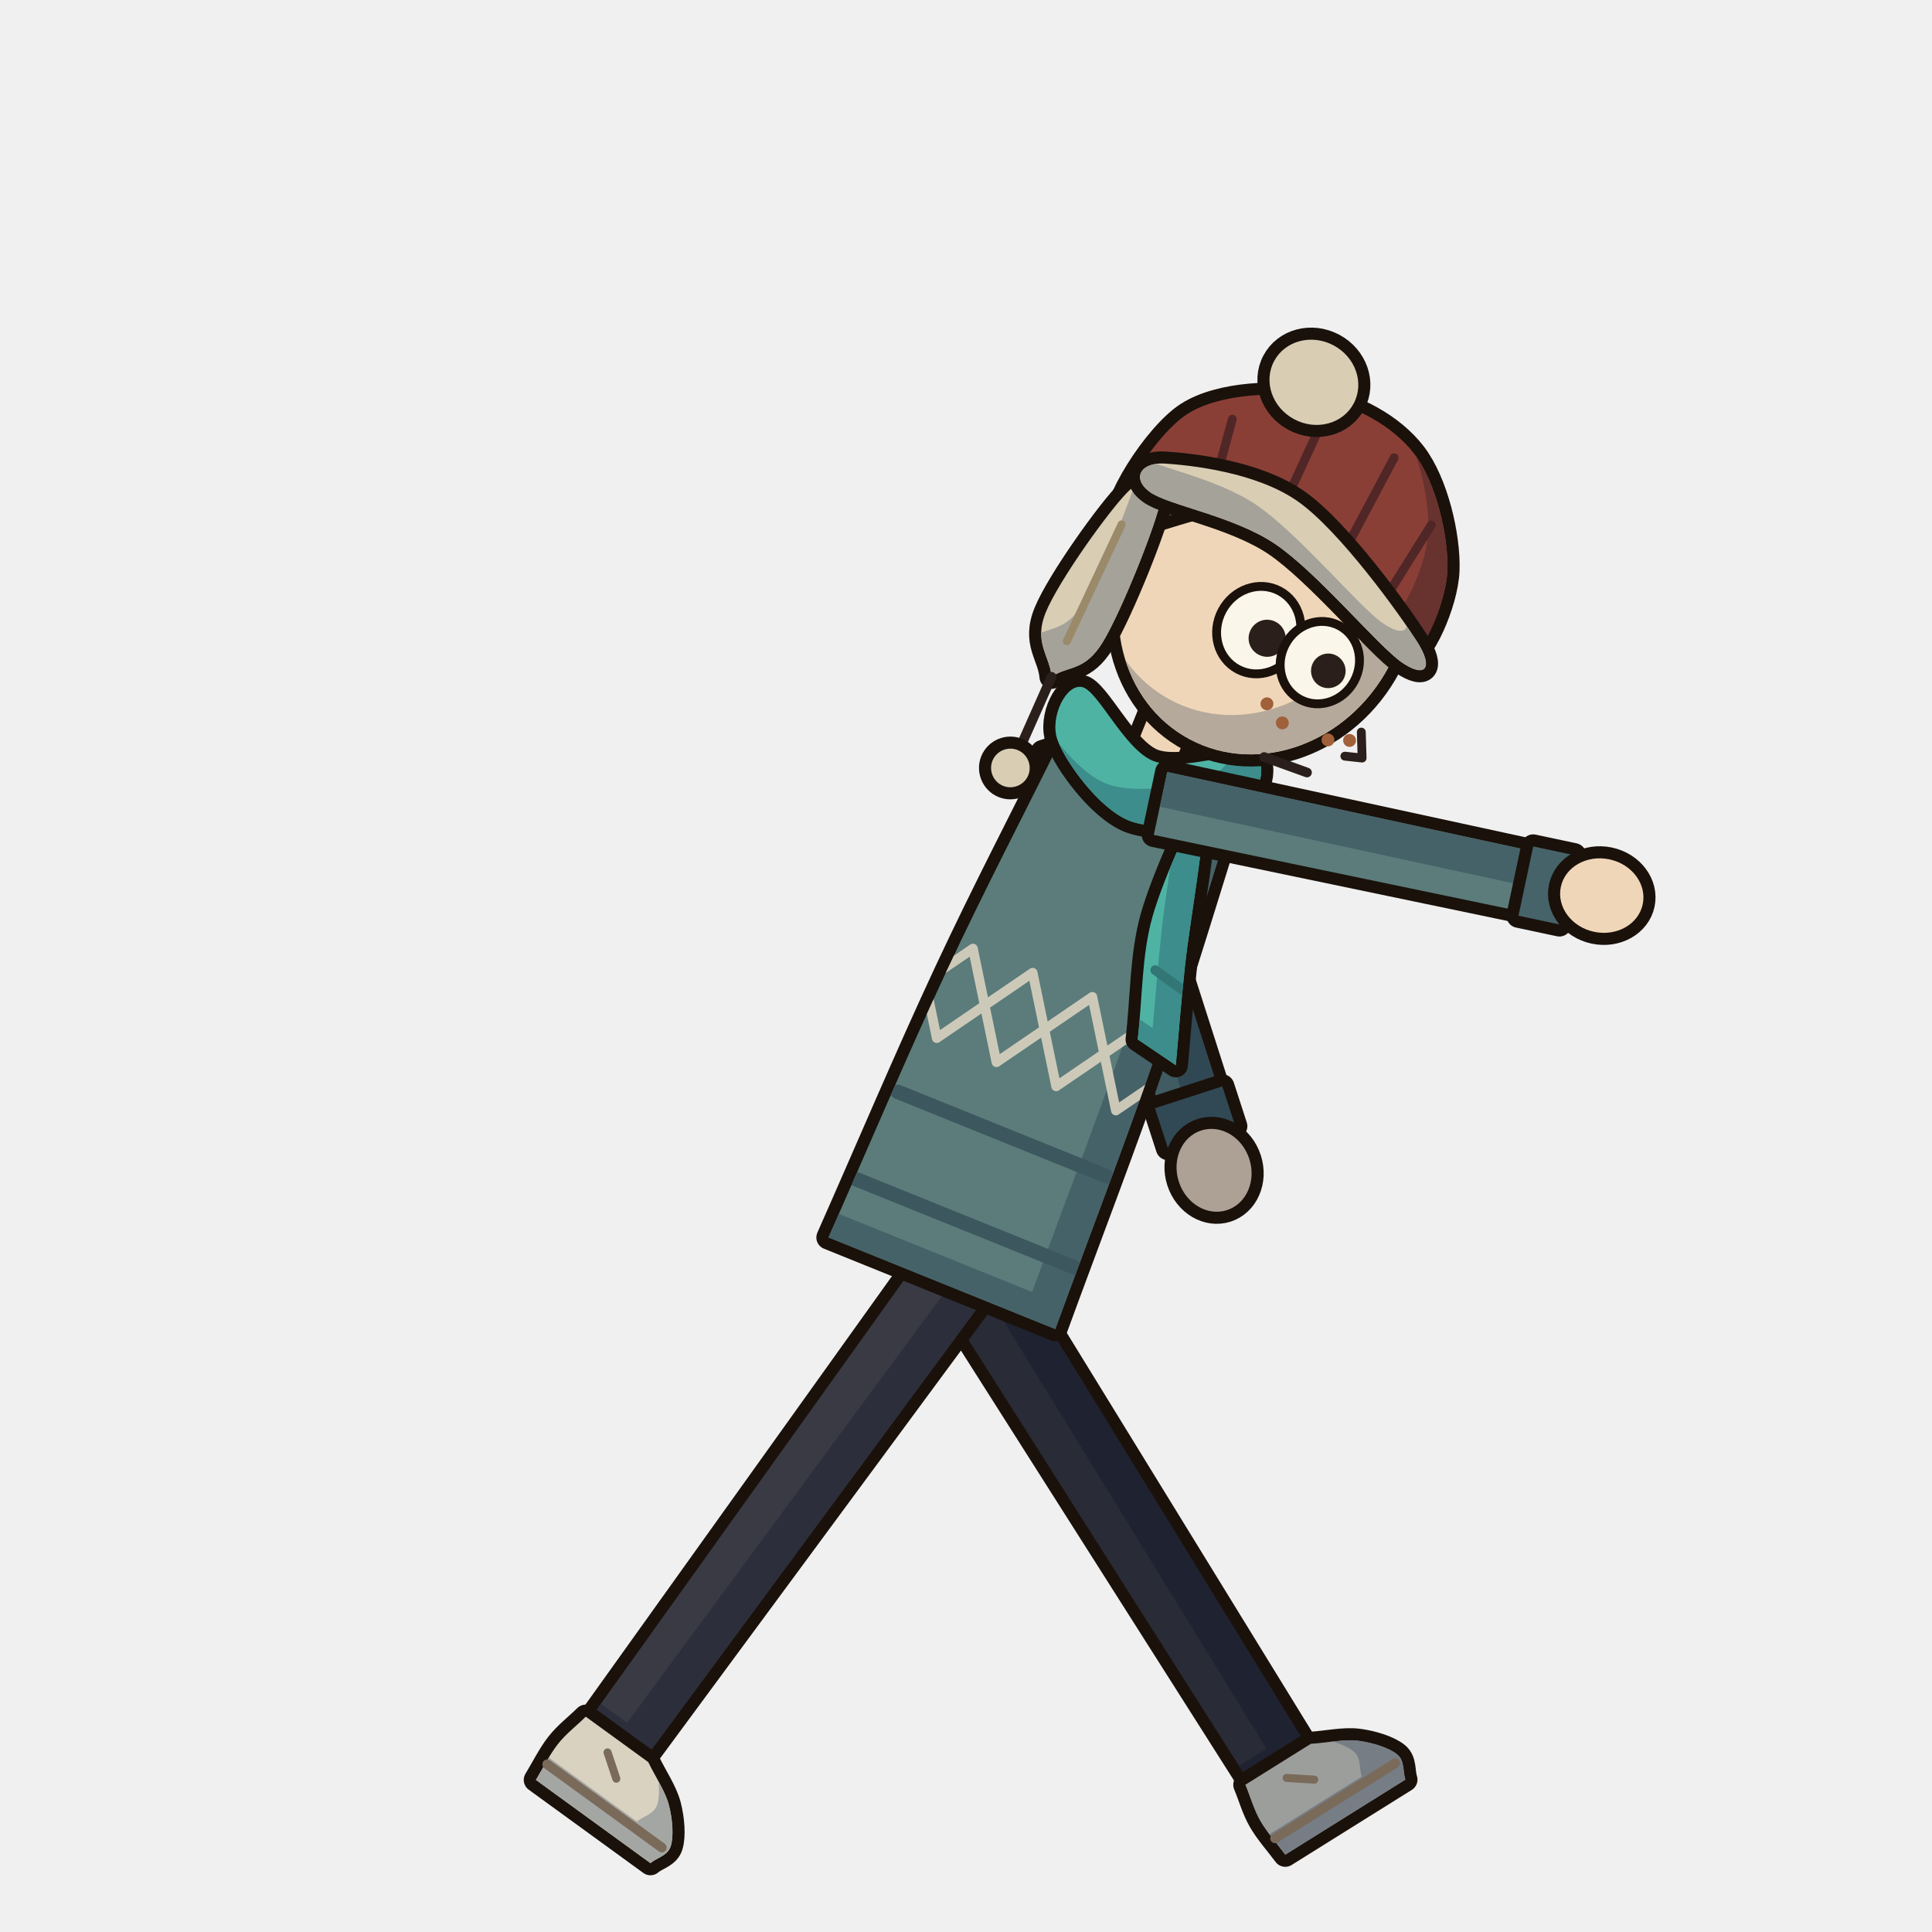
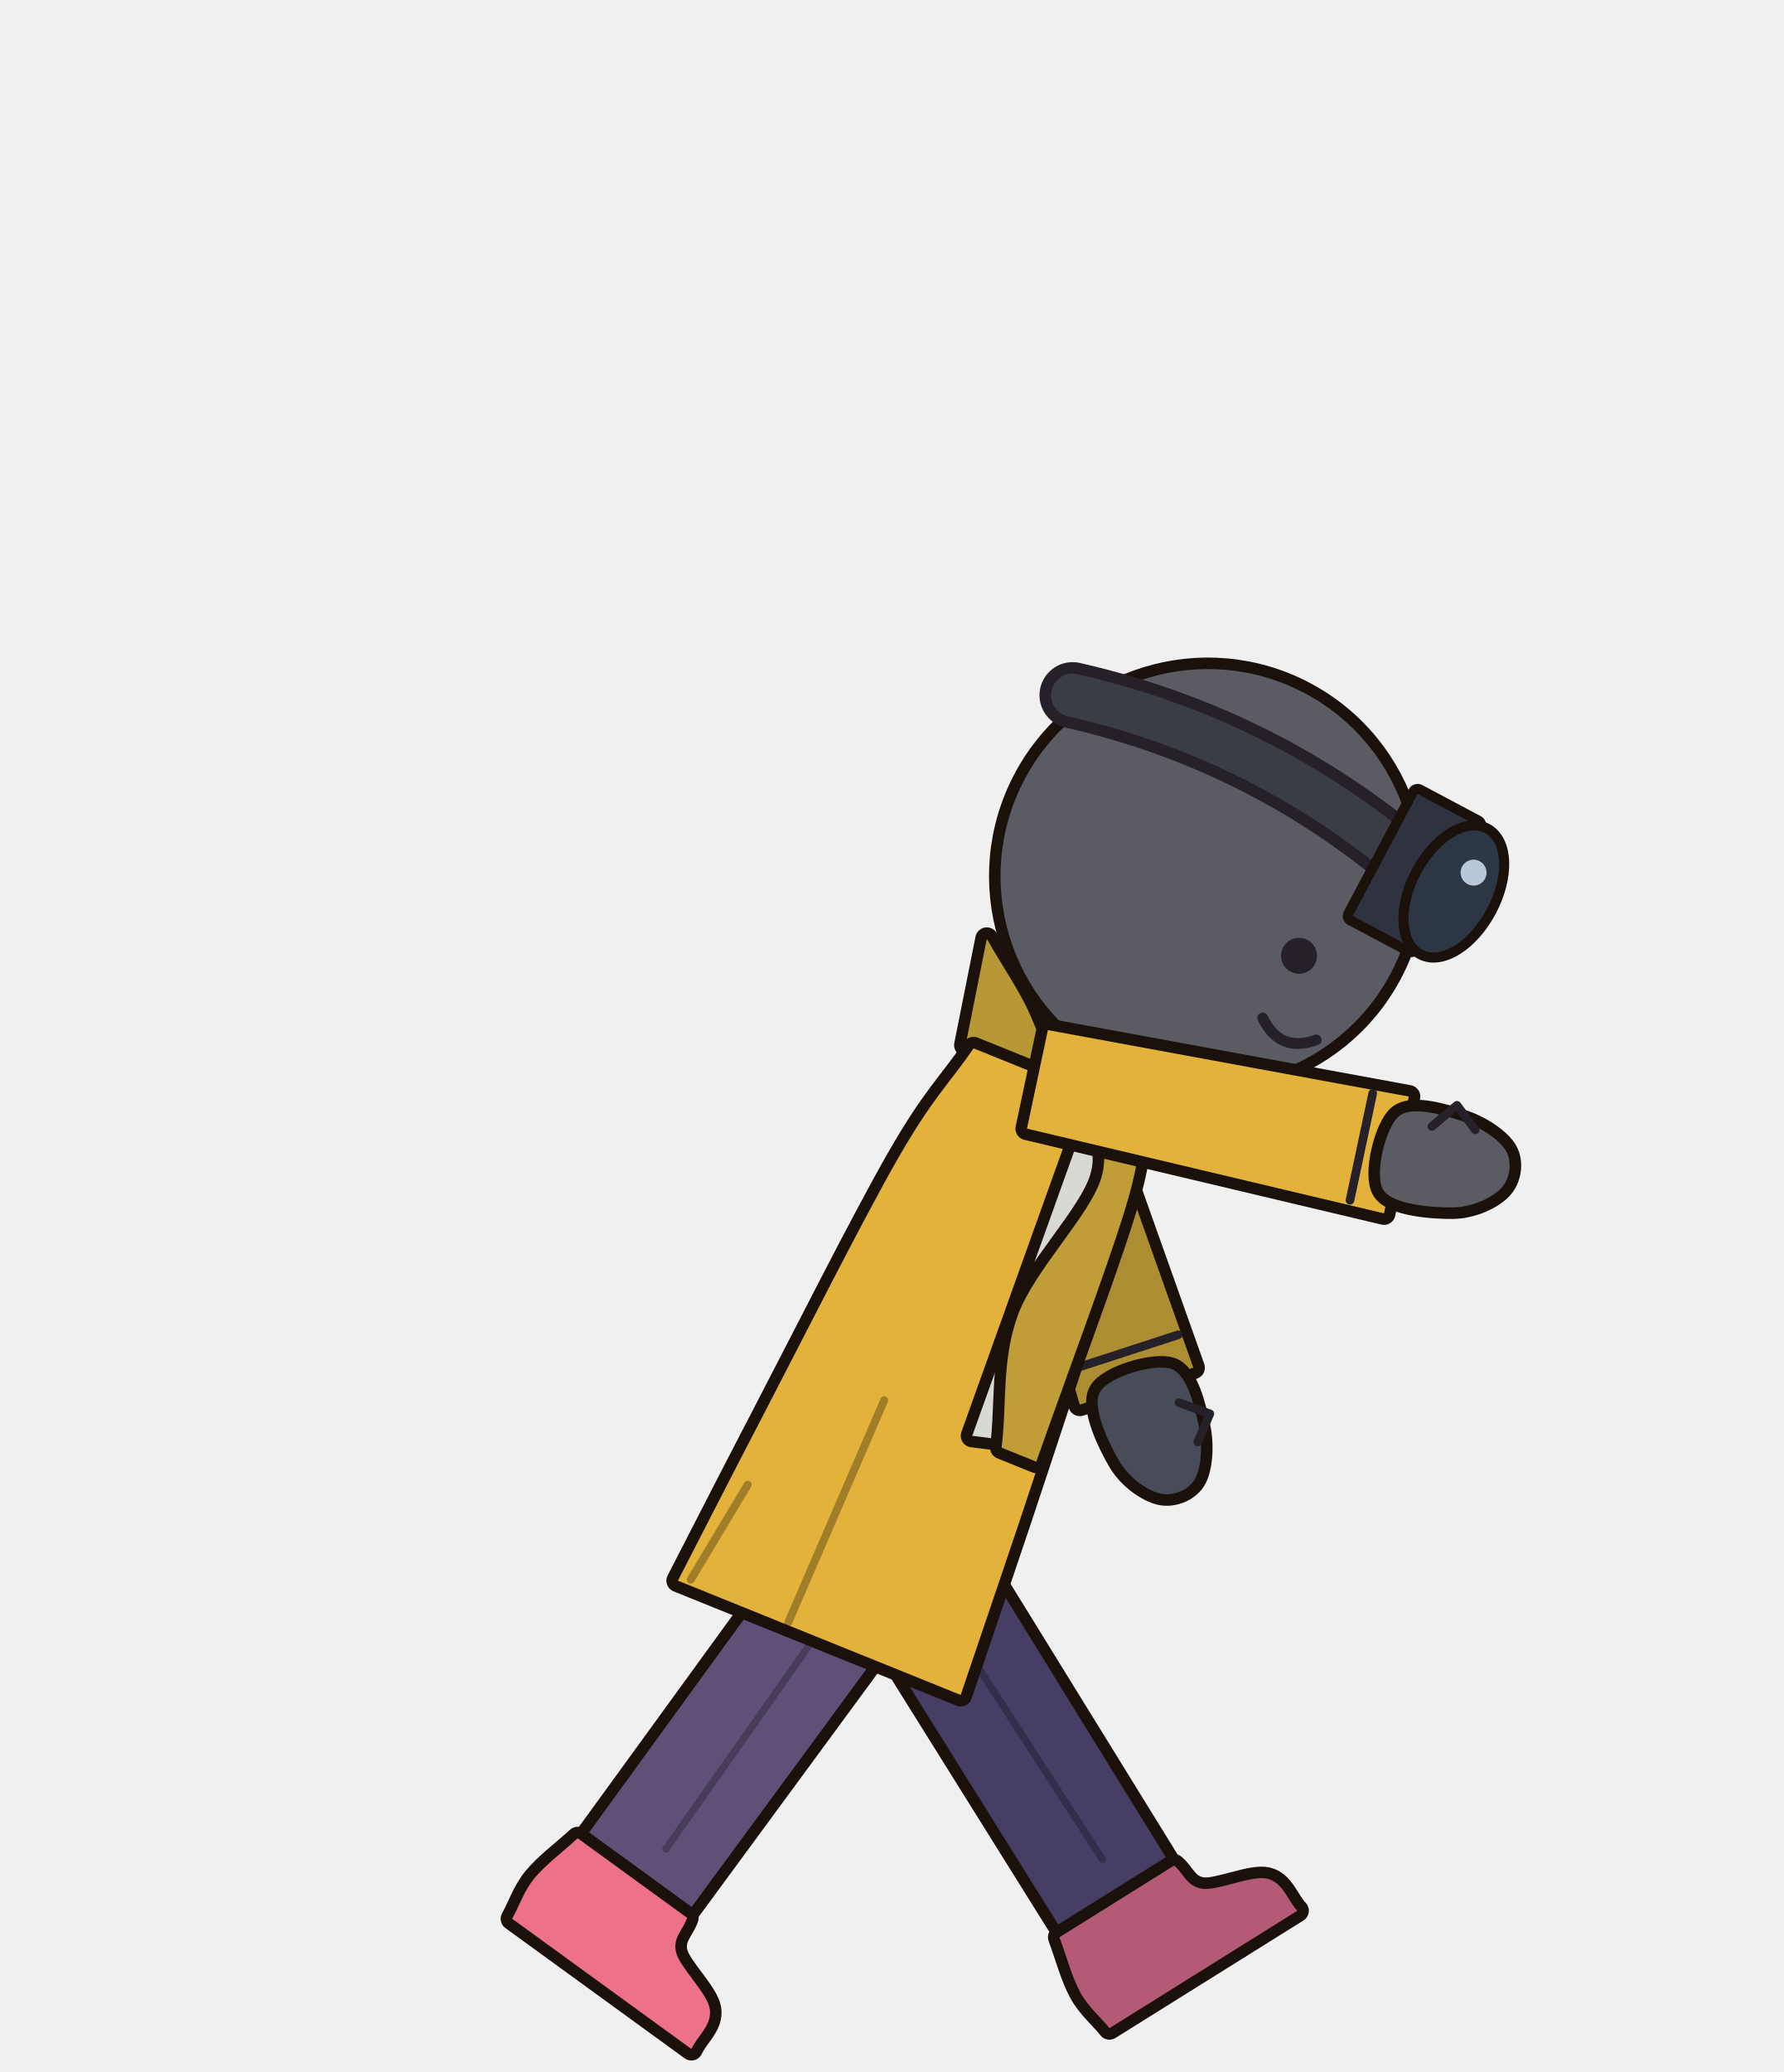
- <svg xmlns="http://www.w3.org/2000/svg" width="120" height="120" viewBox="-60 -112 120 120">
-   <g transform="translate(0 -36) rotate(22)">
-     <g transform="translate(-4 -29) rotate(-40)">
-       <path d="M-2 -1.6L2 -1.6L1.9 23L-1.9 23Z" fill="#1a110b" stroke="#1a110b" stroke-width="1.5" stroke-linejoin="round" />
-       <path d="M-2 -1.6L2 -1.6L1.9 23L-1.9 23Z" fill="#405b61" />
-       <clipPath id="c1550">
-         <path d="M-2 -1.6L2 -1.6L1.9 23L-1.9 23Z" />
-       </clipPath>
-       <g clip-path="url(#c1550)">
-         <mask id="m1550" maskUnits="userSpaceOnUse" x="-600" y="-600" width="1200" height="1200">
-           <rect x="-600" y="-600" width="1200" height="1200" fill="#fff" />
-           <path d="M-2 -1.6L2 -1.6L1.9 23L-1.9 23Z" fill="#000" transform="translate(-2.2 -1.6)" />
-         </mask>
-         <g mask="url(#m1550)">
-           <rect x="-600" y="-600" width="1200" height="1200" fill="#304853" />
-         </g>
-       </g>
-       <path d="M-2.2 21.6L2.2 21.6L2.2 24.2L-2.2 24.2Z" fill="#1a110b" stroke="#1a110b" stroke-width="1.5" stroke-linejoin="round" />
-       <path d="M-2.2 21.6L2.2 21.6L2.2 24.2L-2.2 24.2Z" fill="#314954" />
-       <path d="M-2.2 26.4C-2.2 24.96 -1.17 23.8 0.1 23.8C1.37 23.8 2.4 24.96 2.4 26.4C2.4 27.84 1.37 29 0.1 29C-1.17 29 -2.2 27.84 -2.2 26.4Z" fill="#1a110b" stroke="#1a110b" stroke-width="1.5" stroke-linejoin="round" />
-       <path d="M-2.2 26.4C-2.2 24.96 -1.17 23.8 0.1 23.8C1.37 23.8 2.4 24.96 2.4 26.4C2.4 27.84 1.37 29 0.1 29C-1.17 29 -2.2 27.84 -2.2 26.4Z" fill="#ada195" />
+ <svg xmlns="http://www.w3.org/2000/svg" width="124" height="144" viewBox="-62 -136 124 144">
+   <g transform="translate(0 -32) rotate(22)">
+     <g transform="translate(-2 -31) rotate(-40)">
+       <path d="M-3.4 -2.5L3.6 -2.5L4.3 23L-4 23Z" fill="#1a110b" stroke="#1a110b" stroke-width="1.6" stroke-linejoin="round" />
+       <path d="M-3.4 -2.5L3.6 -2.5L4.3 23L-4 23Z" fill="#ac8d32" />
+       <path d="M-3.6 20.5L4 20.5" fill="none" stroke="#262028" stroke-width="0.6" stroke-opacity="1" stroke-linecap="round" stroke-linejoin="round" />
+       <path d="M-2.4 22.6C-1.5 21.77 1.83 21.87 2.8 22.6C3.77 23.33 3.53 25.7 3.4 27C3.27 28.3 2.67 29.8 2 30.4C1.33 31 0.17 31.07 -0.6 30.6C-1.37 30.13 -2.3 28.93 -2.6 27.6C-2.9 26.27 -3.3 23.43 -2.4 22.6Z" fill="#1a110b" stroke="#1a110b" stroke-width="1.6" stroke-linejoin="round" />
+       <path d="M-2.4 22.6C-1.5 21.77 1.83 21.87 2.8 22.6C3.77 23.33 3.53 25.7 3.4 27C3.27 28.3 2.67 29.8 2 30.4C1.33 31 0.17 31.07 -0.6 30.6C-1.37 30.13 -2.3 28.93 -2.6 27.6C-2.9 26.27 -3.3 23.43 -2.4 22.6Z" fill="#484c58" />
+       <path d="M2.6 25L4.4 26.4L3 28" fill="none" stroke="#262028" stroke-width="0.6" stroke-opacity="1" stroke-linecap="round" stroke-linejoin="round" />
    </g>
  </g>
-   <g transform="translate(-1.6 -36) rotate(-32) scale(1 1)">
-     <path d="M-2.4 -1L2.4 -1L2.1 40L-2.1 40Z" fill="#1a110b" stroke="#1a110b" stroke-width="1.5" stroke-linejoin="round" />
-     <path d="M-2.4 -1L2.4 -1L2.1 40L-2.1 40Z" fill="#292b37" />
-     <clipPath id="c1553">
-       <path d="M-2.4 -1L2.4 -1L2.1 40L-2.1 40Z" />
+   <g transform="translate(-1.6 -32) rotate(-32) scale(1 1)">
+     <path d="M-4.6 -2L4.4 -2L4.2 34.5L-4.6 34.5Z" fill="#1a110b" stroke="#1a110b" stroke-width="1.6" stroke-linejoin="round" />
+     <path d="M-4.6 -2L4.4 -2L4.2 34.5L-4.6 34.5Z" fill="#463e64" />
+     <path d="M0 4L0.4 30" fill="none" stroke="#000" stroke-width="0.5" stroke-opacity="0.25" stroke-linecap="round" stroke-linejoin="round" />
+     <path d="M-5 33C-1.87 33 1.27 33 4.4 33C4.67 33.8 4.37 34.7 5.2 35.4C6.03 36.1 8.6 36.4 9.4 37.2C10.2 38 9.8 39.2 10 40.2C4.87 40.2 -0.27 40.2 -5.4 40.2C-5.53 39.13 -5.87 38.2 -5.8 37C-5.73 35.8 -5.27 34.33 -5 33Z" fill="#1a110b" stroke="#1a110b" stroke-width="1.6" stroke-linejoin="round" />
+     <path d="M-5 33C-1.87 33 1.27 33 4.4 33C4.67 33.8 4.37 34.7 5.2 35.4C6.03 36.1 8.6 36.4 9.4 37.2C10.2 38 9.8 39.2 10 40.2C4.87 40.2 -0.27 40.2 -5.4 40.2C-5.53 39.13 -5.87 38.2 -5.8 37C-5.73 35.8 -5.27 34.33 -5 33Z" fill="#b55a76" />
+   </g>
+   <g transform="translate(1.6 -32) rotate(36) scale(1 1)">
+     <path d="M-4.6 -2L4.4 -2L4.2 34.5L-4.6 34.5Z" fill="#1a110b" stroke="#1a110b" stroke-width="1.6" stroke-linejoin="round" />
+     <path d="M-4.6 -2L4.4 -2L4.2 34.5L-4.6 34.5Z" fill="#5f5078" />
+     <path d="M0 4L0.4 30" fill="none" stroke="#000" stroke-width="0.5" stroke-opacity="0.25" stroke-linecap="round" stroke-linejoin="round" />
+     <path d="M-5 33C-1.87 33 1.27 33 4.4 33C4.67 33.8 4.37 34.7 5.2 35.4C6.03 36.1 8.6 36.4 9.4 37.2C10.2 38 9.8 39.2 10 40.2C4.87 40.2 -0.27 40.2 -5.4 40.2C-5.53 39.13 -5.87 38.2 -5.8 37C-5.73 35.8 -5.27 34.33 -5 33Z" fill="#1a110b" stroke="#1a110b" stroke-width="1.6" stroke-linejoin="round" />
+     <path d="M-5 33C-1.87 33 1.27 33 4.4 33C4.67 33.8 4.37 34.7 5.2 35.4C6.03 36.1 8.6 36.4 9.4 37.2C10.2 38 9.8 39.2 10 40.2C4.87 40.2 -0.27 40.2 -5.4 40.2C-5.53 39.13 -5.87 38.2 -5.8 37C-5.73 35.8 -5.27 34.33 -5 33Z" fill="#ec7189" />
+   </g>
+   <g transform="translate(0 -32) rotate(22)">
+     <path d="M-2.4 -35L2.6 -35L2.6 -29L-2.4 -29Z" fill="#1a110b" stroke="#1a110b" stroke-width="1.6" stroke-linejoin="round" />
+     <path d="M-2.4 -35L2.6 -35L2.6 -29L-2.4 -29Z" fill="#5b5c63" />
+     <path d="M-7 -31C-7.47 -33.47 -7.93 -35.93 -8.4 -38.4C-6.8 -37.13 -4.83 -35.83 -3.6 -34.6C-2.37 -33.37 -0.43 -31.6 -1 -31C-1.57 -30.4 -5 -31 -7 -31Z" fill="#1a110b" stroke="#1a110b" stroke-width="1.6" stroke-linejoin="round" />
+     <path d="M-7 -31C-7.47 -33.47 -7.93 -35.93 -8.4 -38.4C-6.8 -37.13 -4.83 -35.83 -3.6 -34.6C-2.37 -33.37 -0.43 -31.6 -1 -31C-1.57 -30.4 -5 -31 -7 -31Z" fill="#b89735" />
+     <path d="M-6.4 -31C-7.07 -28 -7.73 -26.83 -8.4 -22C-9.07 -17.17 -9.87 -7.5 -10.4 -2C-10.93 3.5 -11.2 6.67 -11.6 11C-4.53 11 2.53 11 9.6 11C9.27 5.33 8.97 -0.5 8.6 -6C8.23 -11.5 7.87 -17.83 7.4 -22C6.93 -26.17 6.33 -28 5.8 -31C1.73 -31 -2.33 -31 -6.4 -31Z" fill="#1a110b" stroke="#1a110b" stroke-width="1.6" stroke-linejoin="round" />
+     <path d="M-6.4 -31C-7.07 -28 -7.73 -26.83 -8.4 -22C-9.07 -17.17 -9.87 -7.5 -10.4 -2C-10.93 3.5 -11.2 6.67 -11.6 11C-4.53 11 2.53 11 9.6 11C9.27 5.33 8.97 -0.5 8.6 -6C8.23 -11.5 7.87 -17.83 7.4 -22C6.93 -26.17 6.33 -28 5.8 -31C1.73 -31 -2.33 -31 -6.4 -31Z" fill="#e3b23a" />
+     <clipPath id="c1249">
+       <path d="M-6.4 -31C-7.07 -28 -7.73 -26.83 -8.4 -22C-9.07 -17.17 -9.87 -7.5 -10.4 -2C-10.93 3.5 -11.2 6.67 -11.6 11C-4.53 11 2.53 11 9.6 11C9.27 5.33 8.97 -0.5 8.6 -6C8.23 -11.5 7.87 -17.83 7.4 -22C6.93 -26.17 6.33 -28 5.8 -31C1.73 -31 -2.33 -31 -6.4 -31Z" />
    </clipPath>
-     <g clip-path="url(#c1553)">
-       <mask id="m1553" maskUnits="userSpaceOnUse" x="-600" y="-600" width="1200" height="1200">
-         <rect x="-600" y="-600" width="1200" height="1200" fill="#fff" />
-         <path d="M-2.4 -1L2.4 -1L2.1 40L-2.1 40Z" fill="#000" transform="translate(-2.2 -1.6)" />
-       </mask>
-       <g mask="url(#m1553)">
-         <rect x="-600" y="-600" width="1200" height="1200" fill="#1f2230" />
-       </g>
+     <g clip-path="url(#c1249)">
+       <path d="M-9.6 3L-10.8 10.6M-3 -6L-3.4 10.8" fill="none" stroke="#000" stroke-width="0.55" stroke-opacity="0.3" stroke-linecap="round" stroke-linejoin="round" />
    </g>
-     <path d="M-2.4 39.6C-0.8 39.6 0.8 39.6 2.4 39.6C3.27 40.07 4.3 40.43 5 41C5.7 41.57 6.4 42.4 6.6 43C6.8 43.6 6.33 44.07 6.2 44.6C3.27 44.6 0.33 44.6 -2.6 44.6C-2.67 43.73 -2.83 42.83 -2.8 42C-2.77 41.17 -2.53 40.4 -2.4 39.6Z" fill="#1a110b" stroke="#1a110b" stroke-width="1.5" stroke-linejoin="round" />
-     <path d="M-2.4 39.6C-0.8 39.6 0.8 39.6 2.4 39.6C3.27 40.07 4.3 40.43 5 41C5.7 41.57 6.4 42.4 6.6 43C6.8 43.6 6.33 44.07 6.2 44.6C3.27 44.6 0.33 44.6 -2.6 44.6C-2.67 43.73 -2.83 42.83 -2.8 42C-2.77 41.17 -2.53 40.4 -2.4 39.6Z" fill="#9c9e9c" />
-     <clipPath id="c1554">
-       <path d="M-2.4 39.6C-0.8 39.6 0.8 39.6 2.4 39.6C3.27 40.07 4.3 40.43 5 41C5.7 41.57 6.4 42.4 6.6 43C6.8 43.6 6.33 44.07 6.2 44.6C3.27 44.6 0.33 44.6 -2.6 44.6C-2.67 43.73 -2.83 42.83 -2.8 42C-2.77 41.17 -2.53 40.4 -2.4 39.6Z" />
-     </clipPath>
-     <g clip-path="url(#c1554)">
-       <mask id="m1554" maskUnits="userSpaceOnUse" x="-600" y="-600" width="1200" height="1200">
-         <rect x="-600" y="-600" width="1200" height="1200" fill="#fff" />
-         <path d="M-2.4 39.6C-0.8 39.6 0.8 39.6 2.4 39.6C3.27 40.07 4.3 40.43 5 41C5.7 41.57 6.4 42.4 6.6 43C6.8 43.6 6.33 44.07 6.2 44.6C3.27 44.6 0.33 44.6 -2.6 44.6C-2.67 43.73 -2.83 42.83 -2.8 42C-2.77 41.17 -2.53 40.4 -2.4 39.6Z" fill="#000" transform="translate(-2.2 -1.6)" />
-       </mask>
-       <g mask="url(#m1554)">
-         <rect x="-600" y="-600" width="1200" height="1200" fill="#767d85" />
-       </g>
-     </g>
-     <path d="M-2.6 43.4L6.2 43.4" fill="none" stroke="#7a6a5a" stroke-width="0.6" stroke-opacity="1" stroke-linecap="round" stroke-linejoin="round" />
-     <path d="M0 40.6L1.4 41.6" fill="none" stroke="#7a6a5a" stroke-width="0.5" stroke-opacity="1" stroke-linecap="round" stroke-linejoin="round" />
-   </g>
-   <g transform="translate(1.6 -36) rotate(36) scale(1 1)">
-     <path d="M-2.4 -1L2.4 -1L2.1 40L-2.1 40Z" fill="#1a110b" stroke="#1a110b" stroke-width="1.5" stroke-linejoin="round" />
-     <path d="M-2.4 -1L2.4 -1L2.1 40L-2.1 40Z" fill="#3a3a44" />
-     <clipPath id="c1555">
-       <path d="M-2.4 -1L2.4 -1L2.1 40L-2.1 40Z" />
-     </clipPath>
-     <g clip-path="url(#c1555)">
-       <mask id="m1555" maskUnits="userSpaceOnUse" x="-600" y="-600" width="1200" height="1200">
-         <rect x="-600" y="-600" width="1200" height="1200" fill="#fff" />
-         <path d="M-2.4 -1L2.4 -1L2.1 40L-2.1 40Z" fill="#000" transform="translate(-2.2 -1.6)" />
-       </mask>
-       <g mask="url(#m1555)">
-         <rect x="-600" y="-600" width="1200" height="1200" fill="#2c2e3b" />
-       </g>
-     </g>
-     <path d="M-2.4 39.6C-0.8 39.6 0.8 39.6 2.4 39.6C3.27 40.07 4.3 40.43 5 41C5.7 41.57 6.4 42.4 6.6 43C6.8 43.6 6.33 44.07 6.2 44.6C3.27 44.6 0.33 44.6 -2.6 44.6C-2.67 43.73 -2.83 42.83 -2.8 42C-2.77 41.17 -2.53 40.4 -2.4 39.6Z" fill="#1a110b" stroke="#1a110b" stroke-width="1.5" stroke-linejoin="round" />
-     <path d="M-2.4 39.6C-0.8 39.6 0.8 39.6 2.4 39.6C3.27 40.07 4.3 40.43 5 41C5.7 41.57 6.4 42.4 6.6 43C6.8 43.6 6.33 44.07 6.2 44.6C3.27 44.6 0.33 44.6 -2.6 44.6C-2.67 43.73 -2.83 42.83 -2.8 42C-2.77 41.17 -2.53 40.4 -2.4 39.6Z" fill="#d9d2c0" />
-     <clipPath id="c1556">
-       <path d="M-2.4 39.6C-0.8 39.6 0.8 39.6 2.4 39.6C3.27 40.07 4.3 40.43 5 41C5.7 41.57 6.4 42.4 6.6 43C6.8 43.6 6.33 44.07 6.2 44.6C3.27 44.6 0.33 44.6 -2.6 44.6C-2.67 43.73 -2.83 42.83 -2.8 42C-2.77 41.17 -2.53 40.4 -2.4 39.6Z" />
-     </clipPath>
-     <g clip-path="url(#c1556)">
-       <mask id="m1556" maskUnits="userSpaceOnUse" x="-600" y="-600" width="1200" height="1200">
-         <rect x="-600" y="-600" width="1200" height="1200" fill="#fff" />
-         <path d="M-2.4 39.6C-0.8 39.6 0.8 39.6 2.4 39.6C3.27 40.07 4.3 40.43 5 41C5.7 41.57 6.4 42.4 6.6 43C6.8 43.6 6.33 44.07 6.2 44.6C3.27 44.6 0.33 44.6 -2.6 44.6C-2.67 43.73 -2.83 42.83 -2.8 42C-2.77 41.17 -2.53 40.4 -2.4 39.6Z" fill="#000" transform="translate(-2.2 -1.6)" />
-       </mask>
-       <g mask="url(#m1556)">
-         <rect x="-600" y="-600" width="1200" height="1200" fill="#a4a6a3" />
-       </g>
-     </g>
-     <path d="M-2.6 43.4L6.2 43.4" fill="none" stroke="#7a6a5a" stroke-width="0.6" stroke-opacity="1" stroke-linecap="round" stroke-linejoin="round" />
-     <path d="M0 40.6L1.4 41.6" fill="none" stroke="#7a6a5a" stroke-width="0.5" stroke-opacity="1" stroke-linecap="round" stroke-linejoin="round" />
-   </g>
-   <g transform="translate(0 -36) rotate(22)">
-     <path d="M-1.3 -35L1.3 -35L1.3 -29L-1.3 -29Z" fill="#1a110b" stroke="#1a110b" stroke-width="1.5" stroke-linejoin="round" />
-     <path d="M-1.3 -35L1.3 -35L1.3 -29L-1.3 -29Z" fill="#f0d6b8" />
-     <path d="M-5.8 -30C-1.93 -30 1.93 -30 5.8 -30C6.2 -24.67 6.7 -19.67 7 -14C7.3 -8.33 7.4 -2 7.6 4C2.53 4 -2.53 4 -7.6 4C-7.4 -2 -7.3 -8.33 -7 -14C-6.7 -19.67 -6.2 -24.67 -5.8 -30Z" fill="#1a110b" stroke="#1a110b" stroke-width="1.5" stroke-linejoin="round" />
-     <path d="M-5.8 -30C-1.93 -30 1.93 -30 5.8 -30C6.2 -24.67 6.7 -19.67 7 -14C7.3 -8.33 7.4 -2 7.6 4C2.53 4 -2.53 4 -7.6 4C-7.4 -2 -7.3 -8.33 -7 -14C-6.7 -19.67 -6.2 -24.67 -5.8 -30Z" fill="#5b7c7a" />
-     <clipPath id="c1558">
-       <path d="M-5.8 -30C-1.93 -30 1.93 -30 5.8 -30C6.2 -24.67 6.7 -19.67 7 -14C7.3 -8.33 7.4 -2 7.6 4C2.53 4 -2.53 4 -7.6 4C-7.4 -2 -7.3 -8.33 -7 -14C-6.7 -19.67 -6.2 -24.67 -5.8 -30Z" />
-     </clipPath>
-     <g clip-path="url(#c1558)">
-       <mask id="m1558" maskUnits="userSpaceOnUse" x="-600" y="-600" width="1200" height="1200">
-         <rect x="-600" y="-600" width="1200" height="1200" fill="#fff" />
-         <path d="M-5.8 -30C-1.93 -30 1.93 -30 5.8 -30C6.2 -24.67 6.7 -19.67 7 -14C7.3 -8.33 7.4 -2 7.6 4C2.53 4 -2.53 4 -7.6 4C-7.4 -2 -7.3 -8.33 -7 -14C-6.7 -19.67 -6.2 -24.67 -5.8 -30Z" fill="#000" transform="translate(-2.2 -1.6)" />
-       </mask>
-       <g mask="url(#m1558)">
-         <rect x="-600" y="-600" width="1200" height="1200" fill="#456268" />
-       </g>
-       <path d="M-6 -16L-4 -13L-6 -10L-8 -13ZM-2 -16L0 -13L-2 -10L-4 -13ZM2 -16L4 -13L2 -10L0 -13ZM6 -16L8 -13L6 -10L4 -13Z" fill="none" stroke="#d9d2c0" stroke-width="0.6" stroke-opacity="0.9" stroke-linecap="round" stroke-linejoin="round" />
-       <path d="M-7 -6L7 -6M-7.4 0L7.4 0" fill="none" stroke="#3d575e" stroke-width="0.9" stroke-opacity="1" stroke-linecap="round" stroke-linejoin="round" />
-     </g>
-     <path d="M-6 -30C-5.03 -28.9 -2 -27 0 -27C2 -27 5.03 -28.9 6 -30C6.97 -31.1 6.8 -33.43 5.8 -33.6C4.8 -33.77 1.93 -31 0 -31C-1.93 -31 -4.8 -33.77 -5.8 -33.6C-6.8 -33.43 -6.97 -31.1 -6 -30Z" fill="#1a110b" stroke="#1a110b" stroke-width="1.5" stroke-linejoin="round" />
-     <path d="M-6 -30C-5.03 -28.9 -2 -27 0 -27C2 -27 5.03 -28.9 6 -30C6.97 -31.1 6.8 -33.43 5.8 -33.6C4.8 -33.77 1.93 -31 0 -31C-1.93 -31 -4.8 -33.77 -5.8 -33.6C-6.8 -33.43 -6.97 -31.1 -6 -30Z" fill="#4fb3a4" />
-     <clipPath id="c1559">
-       <path d="M-6 -30C-5.03 -28.9 -2 -27 0 -27C2 -27 5.03 -28.9 6 -30C6.97 -31.1 6.8 -33.43 5.8 -33.6C4.8 -33.77 1.93 -31 0 -31C-1.93 -31 -4.8 -33.77 -5.8 -33.6C-6.8 -33.43 -6.97 -31.1 -6 -30Z" />
-     </clipPath>
-     <g clip-path="url(#c1559)">
-       <mask id="m1559" maskUnits="userSpaceOnUse" x="-600" y="-600" width="1200" height="1200">
-         <rect x="-600" y="-600" width="1200" height="1200" fill="#fff" />
-         <path d="M-6 -30C-5.03 -28.9 -2 -27 0 -27C2 -27 5.03 -28.9 6 -30C6.97 -31.1 6.8 -33.43 5.8 -33.6C4.8 -33.77 1.93 -31 0 -31C-1.93 -31 -4.8 -33.77 -5.8 -33.6C-6.8 -33.43 -6.97 -31.1 -6 -30Z" fill="#000" transform="translate(-2.2 -1.6)" />
-       </mask>
-       <g mask="url(#m1559)">
-         <rect x="-600" y="-600" width="1200" height="1200" fill="#3c8d8b" />
-       </g>
-     </g>
-     <path d="M4 -29.4C4.5 -29.07 5.87 -22.57 6.6 -20C7.33 -17.43 7.8 -16 8.4 -14C7.47 -14.2 6.53 -14.4 5.6 -14.6C4.93 -17.07 3.87 -19.53 3.6 -22C3.33 -24.47 3.5 -29.73 4 -29.4Z" fill="#1a110b" stroke="#1a110b" stroke-width="1.5" stroke-linejoin="round" />
-     <path d="M4 -29.4C4.5 -29.07 5.87 -22.57 6.6 -20C7.33 -17.43 7.8 -16 8.4 -14C7.47 -14.2 6.53 -14.4 5.6 -14.6C4.93 -17.07 3.87 -19.53 3.6 -22C3.33 -24.47 3.5 -29.73 4 -29.4Z" fill="#4fb3a4" />
-     <clipPath id="c1560">
-       <path d="M4 -29.4C4.5 -29.07 5.87 -22.57 6.6 -20C7.33 -17.43 7.8 -16 8.4 -14C7.47 -14.2 6.53 -14.4 5.6 -14.6C4.93 -17.07 3.87 -19.53 3.6 -22C3.33 -24.47 3.5 -29.73 4 -29.4Z" />
-     </clipPath>
-     <g clip-path="url(#c1560)">
-       <mask id="m1560" maskUnits="userSpaceOnUse" x="-600" y="-600" width="1200" height="1200">
-         <rect x="-600" y="-600" width="1200" height="1200" fill="#fff" />
-         <path d="M4 -29.4C4.5 -29.07 5.87 -22.57 6.6 -20C7.33 -17.43 7.8 -16 8.4 -14C7.47 -14.2 6.53 -14.4 5.6 -14.6C4.93 -17.07 3.87 -19.53 3.6 -22C3.33 -24.47 3.5 -29.73 4 -29.4Z" fill="#000" transform="translate(-2.2 -1.6)" />
-       </mask>
-       <g mask="url(#m1560)">
-         <rect x="-600" y="-600" width="1200" height="1200" fill="#3c8d8b" />
-       </g>
-       <path d="M5 -19L7.4 -18.4" fill="none" stroke="#327676" stroke-width="0.6" stroke-opacity="1" stroke-linecap="round" stroke-linejoin="round" />
-     </g>
-     <g transform="translate(0.6 -33) rotate(6)">
-       <path d="M-7.8 -10C-7.8 -15.41 -3.86 -19.8 1 -19.8C5.86 -19.8 9.8 -15.41 9.8 -10C9.8 -4.59 5.86 -0.2 1 -0.2C-3.86 -0.2 -7.8 -4.59 -7.8 -10Z" fill="#1a110b" stroke="#1a110b" stroke-width="1.5" stroke-linejoin="round" />
-       <path d="M-7.8 -10C-7.8 -15.41 -3.86 -19.8 1 -19.8C5.86 -19.8 9.8 -15.41 9.8 -10C9.8 -4.59 5.86 -0.2 1 -0.2C-3.86 -0.2 -7.8 -4.59 -7.8 -10Z" fill="#f0d6b8" />
-       <clipPath id="c1561">
-         <path d="M-7.8 -10C-7.8 -15.41 -3.86 -19.8 1 -19.8C5.86 -19.8 9.8 -15.41 9.8 -10C9.8 -4.59 5.86 -0.2 1 -0.2C-3.86 -0.2 -7.8 -4.59 -7.8 -10Z" />
-       </clipPath>
-       <g clip-path="url(#c1561)">
-         <mask id="m1561" maskUnits="userSpaceOnUse" x="-600" y="-600" width="1200" height="1200">
-           <rect x="-600" y="-600" width="1200" height="1200" fill="#fff" />
-           <path d="M-7.8 -10C-7.8 -15.41 -3.86 -19.8 1 -19.8C5.86 -19.8 9.8 -15.41 9.8 -10C9.8 -4.59 5.86 -0.2 1 -0.2C-3.86 -0.2 -7.8 -4.59 -7.8 -10Z" fill="#000" transform="translate(-2.2 -1.6)" />
-         </mask>
-         <g mask="url(#m1561)">
-           <rect x="-600" y="-600" width="1200" height="1200" fill="#b5a99c" />
-         </g>
-       </g>
-       <path d="M-9.2 -10C-10.13 -10.57 -9.8 -15.9 -8.6 -18C-7.4 -20.1 -4.27 -21.87 -2 -22.6C0.27 -23.33 2.97 -23.33 5 -22.4C7.03 -21.47 9.27 -18.9 10.2 -17C11.13 -15.1 11.3 -11.43 10.6 -11C9.9 -10.57 8.27 -13.8 6 -14.4C3.73 -15 -0.47 -15.33 -3 -14.6C-5.53 -13.87 -8.27 -9.43 -9.2 -10Z" fill="#1a110b" stroke="#1a110b" stroke-width="1.5" stroke-linejoin="round" />
-       <path d="M-9.2 -10C-10.13 -10.57 -9.8 -15.9 -8.6 -18C-7.4 -20.1 -4.27 -21.87 -2 -22.6C0.27 -23.33 2.97 -23.33 5 -22.4C7.03 -21.47 9.27 -18.9 10.2 -17C11.13 -15.1 11.3 -11.43 10.6 -11C9.9 -10.57 8.27 -13.8 6 -14.4C3.73 -15 -0.47 -15.33 -3 -14.6C-5.53 -13.87 -8.27 -9.43 -9.2 -10Z" fill="#8a3f36" />
-       <clipPath id="c1562">
-         <path d="M-9.2 -10C-10.13 -10.57 -9.8 -15.9 -8.6 -18C-7.4 -20.1 -4.27 -21.87 -2 -22.6C0.27 -23.33 2.97 -23.33 5 -22.4C7.03 -21.47 9.27 -18.9 10.2 -17C11.13 -15.1 11.3 -11.43 10.6 -11C9.9 -10.57 8.27 -13.8 6 -14.4C3.73 -15 -0.47 -15.33 -3 -14.6C-5.53 -13.87 -8.27 -9.43 -9.2 -10Z" />
-       </clipPath>
-       <g clip-path="url(#c1562)">
-         <mask id="m1562" maskUnits="userSpaceOnUse" x="-600" y="-600" width="1200" height="1200">
-           <rect x="-600" y="-600" width="1200" height="1200" fill="#fff" />
-           <path d="M-9.2 -10C-10.13 -10.57 -9.8 -15.9 -8.6 -18C-7.4 -20.1 -4.27 -21.87 -2 -22.6C0.27 -23.33 2.97 -23.33 5 -22.4C7.03 -21.47 9.27 -18.9 10.2 -17C11.13 -15.1 11.3 -11.43 10.6 -11C9.9 -10.57 8.27 -13.8 6 -14.4C3.73 -15 -0.47 -15.33 -3 -14.6C-5.53 -13.87 -8.27 -9.43 -9.2 -10Z" fill="#000" transform="translate(-2.2 -1.6)" />
-         </mask>
-         <g mask="url(#m1562)">
-           <rect x="-600" y="-600" width="1200" height="1200" fill="#68322f" />
-         </g>
-         <path d="M-6 -19L-5 -14.6M-1 -21.6L-0.6 -14.6M4 -21.6L4 -14.4M8 -19L7.6 -13.4" fill="none" stroke="#512627" stroke-width="0.55" stroke-opacity="1" stroke-linecap="round" stroke-linejoin="round" />
-       </g>
-       <path d="M-9.6 -12C-9.1 -13.6 -8.1 -14.1 -7.6 -12.6C-7.1 -11.1 -6.47 -5.17 -6.6 -3C-6.73 -0.83 -7.8 -0.73 -8.4 0.4C-9.13 -0.73 -10.4 -0.93 -10.6 -3C-10.8 -5.07 -10.1 -10.4 -9.6 -12Z" fill="#1a110b" stroke="#1a110b" stroke-width="1.5" stroke-linejoin="round" />
-       <path d="M-9.6 -12C-9.1 -13.6 -8.1 -14.1 -7.6 -12.6C-7.1 -11.1 -6.47 -5.17 -6.6 -3C-6.73 -0.83 -7.8 -0.73 -8.4 0.4C-9.13 -0.73 -10.4 -0.93 -10.6 -3C-10.8 -5.07 -10.1 -10.4 -9.6 -12Z" fill="#d9cdb4" />
-       <clipPath id="c1563">
-         <path d="M-9.6 -12C-9.1 -13.6 -8.1 -14.1 -7.6 -12.6C-7.1 -11.1 -6.47 -5.17 -6.6 -3C-6.73 -0.83 -7.8 -0.73 -8.4 0.4C-9.13 -0.73 -10.4 -0.93 -10.6 -3C-10.8 -5.07 -10.1 -10.4 -9.6 -12Z" />
-       </clipPath>
-       <g clip-path="url(#c1563)">
-         <mask id="m1563" maskUnits="userSpaceOnUse" x="-600" y="-600" width="1200" height="1200">
-           <rect x="-600" y="-600" width="1200" height="1200" fill="#fff" />
-           <path d="M-9.6 -12C-9.1 -13.6 -8.1 -14.1 -7.6 -12.6C-7.1 -11.1 -6.47 -5.17 -6.6 -3C-6.73 -0.83 -7.8 -0.73 -8.4 0.4C-9.13 -0.73 -10.4 -0.93 -10.6 -3C-10.8 -5.07 -10.1 -10.4 -9.6 -12Z" fill="#000" transform="translate(-2.2 -1.6)" />
-         </mask>
-         <g mask="url(#m1563)">
-           <rect x="-600" y="-600" width="1200" height="1200" fill="#a4a299" />
-         </g>
-         <path d="M-9 -10L-8.6 -2" fill="none" stroke="#9a8a6a" stroke-width="0.5" stroke-opacity="1" stroke-linecap="round" stroke-linejoin="round" />
-       </g>
-       <path d="M-8.4 0.4L-8 6" fill="none" stroke="#2a1f1a" stroke-width="0.6" stroke-opacity="1" stroke-linecap="round" stroke-linejoin="round" />
-       <path d="M-9.2 6.6C-9.2 5.94 -8.66 5.4 -8 5.4C-7.34 5.4 -6.8 5.94 -6.8 6.6C-6.8 7.26 -7.34 7.8 -8 7.8C-8.66 7.8 -9.2 7.26 -9.2 6.6Z" fill="#1a110b" stroke="#1a110b" stroke-width="1.5" stroke-linejoin="round" />
-       <path d="M-9.2 6.6C-9.2 5.94 -8.66 5.4 -8 5.4C-7.34 5.4 -6.8 5.94 -6.8 6.6C-6.8 7.26 -7.34 7.8 -8 7.8C-8.66 7.8 -9.2 7.26 -9.2 6.6Z" fill="#d9cdb4" />
-       <path d="M-8.4 -14.6C-7 -15.23 -3.17 -16.8 0 -16.4C3.17 -16 8.87 -13.17 10.6 -12.2C12.33 -11.23 12.17 -10.4 10.4 -10.6C8.63 -10.8 3.13 -13.07 0 -13.4C-3.13 -13.73 -7 -12.4 -8.4 -12.6C-9.8 -12.8 -9.8 -13.97 -8.4 -14.6Z" fill="#1a110b" stroke="#1a110b" stroke-width="1.5" stroke-linejoin="round" />
-       <path d="M-8.4 -14.6C-7 -15.23 -3.17 -16.8 0 -16.4C3.17 -16 8.87 -13.17 10.6 -12.2C12.33 -11.23 12.17 -10.4 10.4 -10.6C8.63 -10.8 3.13 -13.07 0 -13.4C-3.13 -13.73 -7 -12.4 -8.4 -12.6C-9.8 -12.8 -9.8 -13.97 -8.4 -14.6Z" fill="#d9cdb4" />
-       <clipPath id="c1565">
-         <path d="M-8.4 -14.6C-7 -15.23 -3.17 -16.8 0 -16.4C3.17 -16 8.87 -13.17 10.6 -12.2C12.33 -11.23 12.17 -10.4 10.4 -10.6C8.63 -10.8 3.13 -13.07 0 -13.4C-3.13 -13.73 -7 -12.4 -8.4 -12.6C-9.8 -12.8 -9.8 -13.97 -8.4 -14.6Z" />
-       </clipPath>
-       <g clip-path="url(#c1565)">
-         <mask id="m1565" maskUnits="userSpaceOnUse" x="-600" y="-600" width="1200" height="1200">
-           <rect x="-600" y="-600" width="1200" height="1200" fill="#fff" />
-           <path d="M-8.4 -14.6C-7 -15.23 -3.17 -16.8 0 -16.4C3.17 -16 8.87 -13.17 10.6 -12.2C12.33 -11.23 12.17 -10.4 10.4 -10.6C8.63 -10.8 3.13 -13.07 0 -13.4C-3.13 -13.73 -7 -12.4 -8.4 -12.6C-9.8 -12.8 -9.8 -13.97 -8.4 -14.6Z" fill="#000" transform="translate(-2.2 -1.6)" />
-         </mask>
-         <g mask="url(#m1565)">
-           <rect x="-600" y="-600" width="1200" height="1200" fill="#a4a299" />
-         </g>
-       </g>
-       <path d="M-5.4 -23.4C-5.4 -24.84 -4.15 -26 -2.6 -26C-1.05 -26 0.2 -24.84 0.2 -23.4C0.2 -21.96 -1.05 -20.8 -2.6 -20.8C-4.15 -20.8 -5.4 -21.96 -5.4 -23.4Z" fill="#1a110b" stroke="#1a110b" stroke-width="1.5" stroke-linejoin="round" />
-       <path d="M-5.4 -23.4C-5.4 -24.84 -4.15 -26 -2.6 -26C-1.05 -26 0.2 -24.84 0.2 -23.4C0.2 -21.96 -1.05 -20.8 -2.6 -20.8C-4.15 -20.8 -5.4 -21.96 -5.4 -23.4Z" fill="#d9cdb4" />
-       <path d="M-0.7 -8.2C-0.7 -9.57 0.33 -10.68 1.6 -10.68C2.87 -10.68 3.9 -9.57 3.9 -8.2C3.9 -6.83 2.87 -5.72 1.6 -5.72C0.33 -5.72 -0.7 -6.83 -0.7 -8.2Z" fill="#1a110b" stroke="#1a110b" stroke-width="1.1" stroke-linejoin="round" />
-       <path d="M-0.7 -8.2C-0.7 -9.57 0.33 -10.68 1.6 -10.68C2.87 -10.68 3.9 -9.57 3.9 -8.2C3.9 -6.83 2.87 -5.72 1.6 -5.72C0.33 -5.72 -0.7 -6.83 -0.7 -8.2Z" fill="#fbf6ea" />
-       <path d="M1.15 -8C1.15 -8.64 1.66 -9.15 2.3 -9.15C2.94 -9.15 3.45 -8.64 3.45 -8C3.45 -7.36 2.94 -6.85 2.3 -6.85C1.66 -6.85 1.15 -7.36 1.15 -8Z" fill="#2a1f1a" />
-       <path d="M3.75 -8.2C3.75 -9.48 4.71 -10.52 5.9 -10.52C7.09 -10.52 8.05 -9.48 8.05 -8.2C8.05 -6.92 7.09 -5.88 5.9 -5.88C4.71 -5.88 3.75 -6.92 3.75 -8.2Z" fill="#1a110b" stroke="#1a110b" stroke-width="1.1" stroke-linejoin="round" />
-       <path d="M3.75 -8.2C3.75 -9.48 4.71 -10.52 5.9 -10.52C7.09 -10.52 8.05 -9.48 8.05 -8.2C8.05 -6.92 7.09 -5.88 5.9 -5.88C4.71 -5.88 3.75 -6.92 3.75 -8.2Z" fill="#fbf6ea" />
-       <path d="M5.53 -8C5.53 -8.59 6.01 -9.07 6.6 -9.07C7.19 -9.07 7.68 -8.59 7.68 -8C7.68 -7.41 7.19 -6.92 6.6 -6.92C6.01 -6.92 5.53 -7.41 5.53 -8Z" fill="#2a1f1a" />
-       <path d="M3.8 -4.4C3.8 -4.62 3.98 -4.8 4.2 -4.8C4.42 -4.8 4.6 -4.62 4.6 -4.4C4.6 -4.18 4.42 -4 4.2 -4C3.98 -4 3.8 -4.18 3.8 -4.4Z" fill="#a0603a" />
-       <path d="M5.2 -3.8C5.2 -4.02 5.38 -4.2 5.6 -4.2C5.82 -4.2 6 -4.02 6 -3.8C6 -3.58 5.82 -3.4 5.6 -3.4C5.38 -3.4 5.2 -3.58 5.2 -3.8Z" fill="#a0603a" />
-       <path d="M8.2 -4.2C8.2 -4.42 8.38 -4.6 8.6 -4.6C8.82 -4.6 9 -4.42 9 -4.2C9 -3.98 8.82 -3.8 8.6 -3.8C8.38 -3.8 8.2 -3.98 8.2 -4.2Z" fill="#a0603a" />
-       <path d="M9.4 -4.8C9.4 -5.02 9.58 -5.2 9.8 -5.2C10.02 -5.2 10.2 -5.02 10.2 -4.8C10.2 -4.58 10.02 -4.4 9.8 -4.4C9.58 -4.4 9.4 -4.58 9.4 -4.8Z" fill="#a0603a" />
-       <path d="M10.2 -5.6L11 -4.2L10 -3.8" fill="none" stroke="#2a1f1a" stroke-width="0.55" stroke-opacity="1" stroke-linecap="round" stroke-linejoin="round" />
-       <path d="M5.6 -1.4L8.4 -1.8" fill="none" stroke="#2a1f1a" stroke-width="0.6" stroke-opacity="1" stroke-linecap="round" stroke-linejoin="round" />
+     <path d="M2.6 -31L6.6 -30.6L7.4 -7L3.6 -6Z" fill="#1a110b" stroke="#1a110b" stroke-width="1.6" stroke-linejoin="round" />
+     <path d="M2.6 -31L6.6 -30.6L7.4 -7L3.6 -6Z" fill="#d9d9d4" />
+     <path d="M1.8 -31C2.93 -29.33 4.93 -28.67 5.2 -26C5.47 -23.33 3.3 -18.33 3.4 -15C3.5 -11.67 5 -9 5.8 -6C6.67 -6 7.53 -6 8.4 -6C8.13 -12 7.93 -19.83 7.6 -24C7.27 -28.17 6.8 -28.67 6.4 -31C4.87 -31 3.33 -31 1.8 -31Z" fill="#1a110b" stroke="#1a110b" stroke-width="1.6" stroke-linejoin="round" />
+     <path d="M1.8 -31C2.93 -29.33 4.93 -28.67 5.2 -26C5.47 -23.33 3.3 -18.33 3.4 -15C3.5 -11.67 5 -9 5.8 -6C6.67 -6 7.53 -6 8.4 -6C8.13 -12 7.93 -19.83 7.6 -24C7.27 -28.17 6.8 -28.67 6.4 -31C4.87 -31 3.33 -31 1.8 -31Z" fill="#c09d37" />
+     <path d="M2.6 -31C2.3 -32.07 4.2 -35.27 5 -37.4C5.6 -35.27 7.2 -32.07 6.8 -31C6.4 -29.93 2.9 -29.93 2.6 -31Z" fill="#1a110b" stroke="#1a110b" stroke-width="1.6" stroke-linejoin="round" />
+     <path d="M2.6 -31C2.3 -32.07 4.2 -35.27 5 -37.4C5.6 -35.27 7.2 -32.07 6.8 -31C6.4 -29.93 2.9 -29.93 2.6 -31Z" fill="#e3b23a" />
+     <g transform="translate(0.4 -33) rotate(6)">
+       <path d="M-12.2 -15.5C-12.2 -23.45 -5.75 -29.9 2.2 -29.9C10.15 -29.9 16.6 -23.45 16.6 -15.5C16.6 -7.55 10.15 -1.1 2.2 -1.1C-5.75 -1.1 -12.2 -7.55 -12.2 -15.5Z" fill="#1a110b" stroke="#1a110b" stroke-width="1.6" stroke-linejoin="round" />
+       <path d="M-12.2 -15.5C-12.2 -23.45 -5.75 -29.9 2.2 -29.9C10.15 -29.9 16.6 -23.45 16.6 -15.5C16.6 -7.55 10.15 -1.1 2.2 -1.1C-5.75 -1.1 -12.2 -7.55 -12.2 -15.5Z" fill="#5b5c63" />
+       <path d="M-12 -22.2Q2 -26 16.2 -22.4" fill="none" stroke="#262028" stroke-width="4.6" stroke-opacity="1" stroke-linecap="round" stroke-linejoin="round" />
+       <path d="M-12 -22.2Q2 -26 16.2 -22.4" fill="none" stroke="#3a3c46" stroke-width="3" stroke-opacity="1" stroke-linecap="round" stroke-linejoin="round" />
+       <path d="M12.4 -27.4L17 -27.4L17 -17.8L12.4 -17.8Z" fill="#1a110b" stroke="#1a110b" stroke-width="1.4" stroke-linejoin="round" />
+       <path d="M12.4 -27.4L17 -27.4L17 -17.8L12.4 -17.8Z" fill="#2f3340" />
+       <path d="M15.2 -22.6C15.2 -25.14 16.36 -27.2 17.8 -27.2C19.24 -27.2 20.4 -25.14 20.4 -22.6C20.4 -20.06 19.24 -18 17.8 -18C16.36 -18 15.2 -20.06 15.2 -22.6Z" fill="#1a110b" stroke="#1a110b" stroke-width="1.4" stroke-linejoin="round" />
+       <path d="M15.2 -22.6C15.2 -25.14 16.36 -27.2 17.8 -27.2C19.24 -27.2 20.4 -25.14 20.4 -22.6C20.4 -20.06 19.24 -18 17.8 -18C16.36 -18 15.2 -20.06 15.2 -22.6Z" fill="#2c3644" />
+       <path d="M17.5 -24.4C17.5 -24.9 17.9 -25.3 18.4 -25.3C18.9 -25.3 19.3 -24.9 19.3 -24.4C19.3 -23.9 18.9 -23.5 18.4 -23.5C17.9 -23.5 17.5 -23.9 17.5 -24.4Z" fill="#b8c8d8" />
+       <path d="M9.15 -13.6C9.15 -14.29 9.71 -14.85 10.4 -14.85C11.09 -14.85 11.65 -14.29 11.65 -13.6C11.65 -12.91 11.09 -12.35 10.4 -12.35C9.71 -12.35 9.15 -12.91 9.15 -13.6Z" fill="#262028" />
+       <path d="M10.2 -8.6Q12.4 -7 14.2 -9" fill="none" stroke="#262028" stroke-width="0.75" stroke-opacity="1" stroke-linecap="round" stroke-linejoin="round" />
    </g>
  </g>
-   <g transform="translate(0 -36) rotate(22)">
-     <g transform="translate(3 -29) rotate(-100)">
-       <path d="M-2 -1.6L2 -1.6L1.9 23L-1.9 23Z" fill="#1a110b" stroke="#1a110b" stroke-width="1.5" stroke-linejoin="round" />
-       <path d="M-2 -1.6L2 -1.6L1.9 23L-1.9 23Z" fill="#5b7c7a" />
-       <clipPath id="c1569">
-         <path d="M-2 -1.6L2 -1.6L1.9 23L-1.9 23Z" />
-       </clipPath>
-       <g clip-path="url(#c1569)">
-         <mask id="m1569" maskUnits="userSpaceOnUse" x="-600" y="-600" width="1200" height="1200">
-           <rect x="-600" y="-600" width="1200" height="1200" fill="#fff" />
-           <path d="M-2 -1.6L2 -1.6L1.9 23L-1.9 23Z" fill="#000" transform="translate(-2.2 -1.6)" />
-         </mask>
-         <g mask="url(#m1569)">
-           <rect x="-600" y="-600" width="1200" height="1200" fill="#456268" />
-         </g>
-       </g>
-       <path d="M-2.2 21.6L2.2 21.6L2.2 24.2L-2.2 24.2Z" fill="#1a110b" stroke="#1a110b" stroke-width="1.5" stroke-linejoin="round" />
-       <path d="M-2.2 21.6L2.2 21.6L2.2 24.2L-2.2 24.2Z" fill="#466369" />
-       <path d="M-2.2 26.4C-2.2 24.96 -1.17 23.8 0.1 23.8C1.37 23.8 2.4 24.96 2.4 26.4C2.4 27.84 1.37 29 0.1 29C-1.17 29 -2.2 27.84 -2.2 26.4Z" fill="#1a110b" stroke="#1a110b" stroke-width="1.5" stroke-linejoin="round" />
-       <path d="M-2.2 26.4C-2.2 24.96 -1.17 23.8 0.1 23.8C1.37 23.8 2.4 24.96 2.4 26.4C2.4 27.84 1.37 29 0.1 29C-1.17 29 -2.2 27.84 -2.2 26.4Z" fill="#f0d6b8" />
+   <g transform="translate(0 -32) rotate(22)">
+     <g transform="translate(1 -31) rotate(-100)">
+       <path d="M-3.4 -2.5L3.6 -2.5L4.3 23L-4 23Z" fill="#1a110b" stroke="#1a110b" stroke-width="1.6" stroke-linejoin="round" />
+       <path d="M-3.4 -2.5L3.6 -2.5L4.3 23L-4 23Z" fill="#e3b23a" />
+       <path d="M-3.6 20.5L4 20.5" fill="none" stroke="#262028" stroke-width="0.6" stroke-opacity="1" stroke-linecap="round" stroke-linejoin="round" />
+       <path d="M-2.4 22.6C-1.5 21.77 1.83 21.87 2.8 22.6C3.77 23.33 3.53 25.7 3.4 27C3.27 28.3 2.67 29.8 2 30.4C1.33 31 0.17 31.07 -0.6 30.6C-1.37 30.13 -2.3 28.93 -2.6 27.6C-2.9 26.27 -3.3 23.43 -2.4 22.6Z" fill="#1a110b" stroke="#1a110b" stroke-width="1.6" stroke-linejoin="round" />
+       <path d="M-2.4 22.6C-1.5 21.77 1.83 21.87 2.8 22.6C3.77 23.33 3.53 25.7 3.4 27C3.27 28.3 2.67 29.8 2 30.4C1.33 31 0.17 31.07 -0.6 30.6C-1.37 30.13 -2.3 28.93 -2.6 27.6C-2.9 26.27 -3.3 23.43 -2.4 22.6Z" fill="#5b5c63" />
+       <path d="M2.6 25L4.4 26.4L3 28" fill="none" stroke="#262028" stroke-width="0.6" stroke-opacity="1" stroke-linecap="round" stroke-linejoin="round" />
    </g>
  </g>
</svg>
